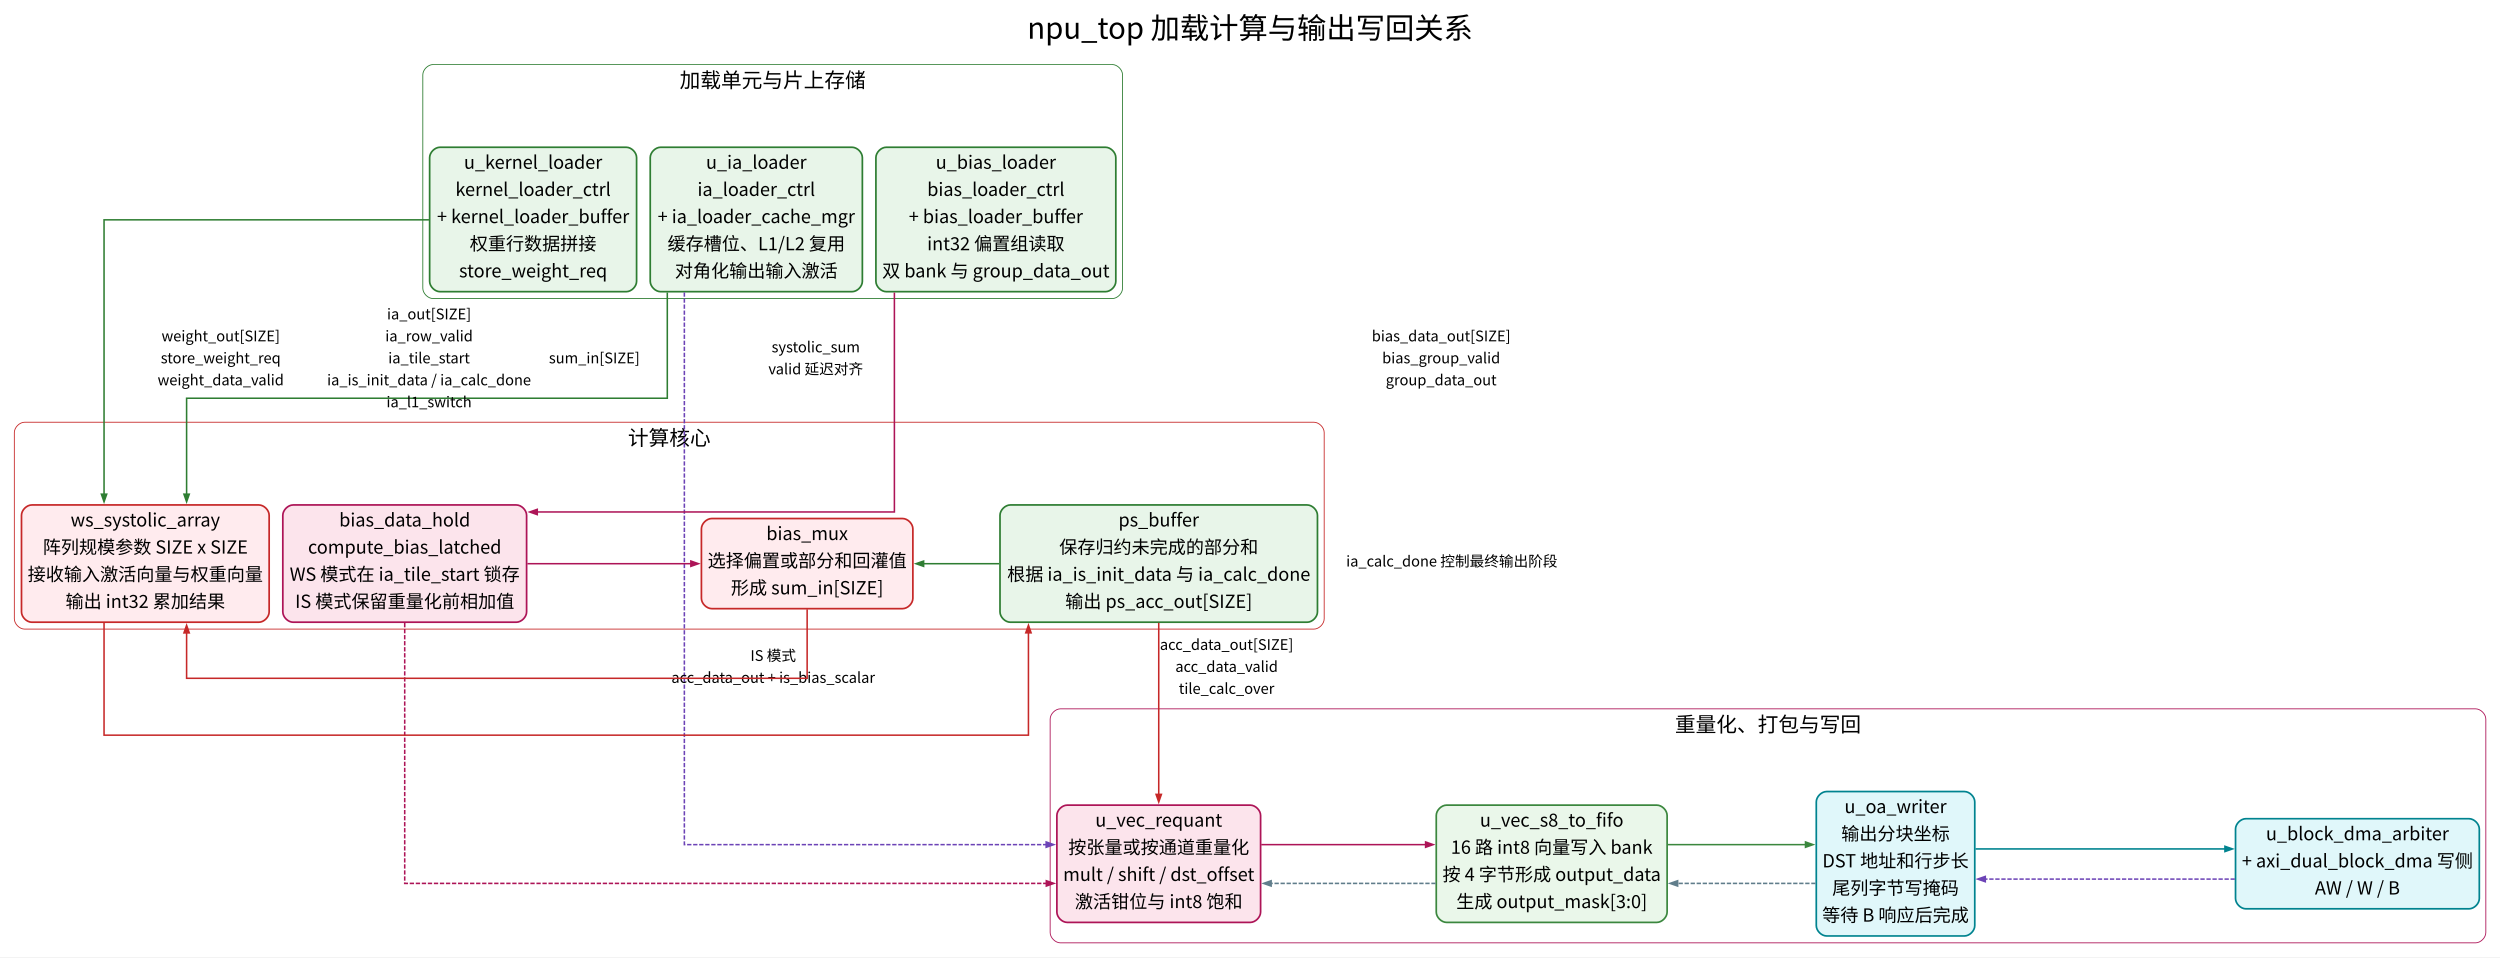
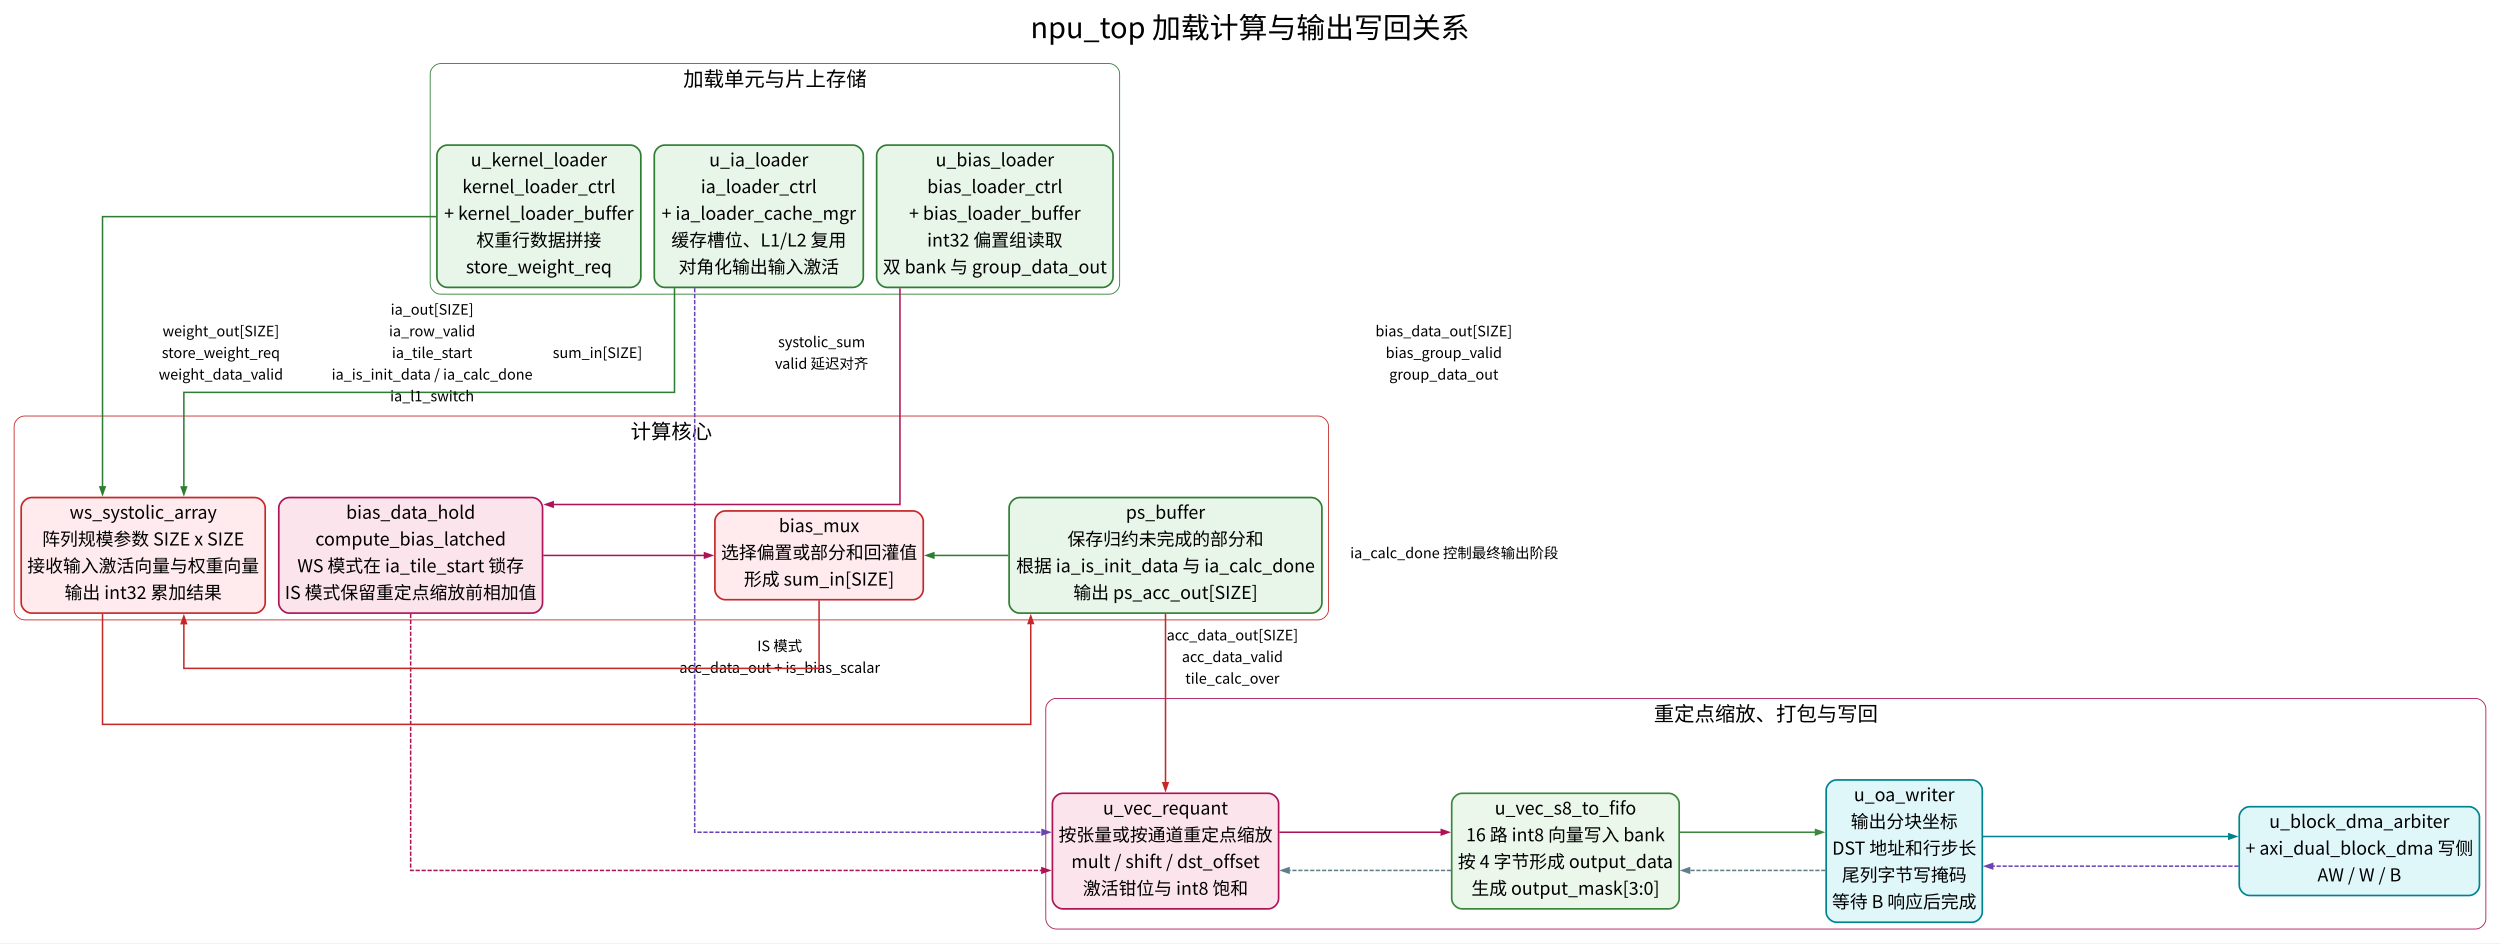
- <svg xmlns="http://www.w3.org/2000/svg" width="5641pt" height="2160pt" viewBox="0.00 0.00 5641.00 2160.00">
+ <svg xmlns="http://www.w3.org/2000/svg" width="5725pt" height="2160pt" viewBox="0.00 0.00 5725.00 2160.00">
  <g id="graph0" class="graph" transform="scale(1.94444 1.94444) rotate(0) translate(8.64 1102.13)">
-     <polygon fill="white" stroke="none" points="-8.64,8.64 -8.64,-1102.13 2892.64,-1102.13 2892.64,8.64 -8.64,8.64" />
-     <text xml:space="preserve" text-anchor="middle" x="1442" y="-1057.19" font-family="Noto Sans CJK SC" font-size="34.00">npu_top 加载计算与输出写回关系</text>
+     <polygon fill="white" stroke="none" points="-8.64,8.64 -8.64,-1102.13 2935.64,-1102.13 2935.64,8.64 -8.64,8.64" />
+     <text xml:space="preserve" text-anchor="middle" x="1463.5" y="-1057.19" font-family="Noto Sans CJK SC" font-size="34.00">npu_top 加载计算与输出写回关系</text>
    <g id="clust1" class="cluster">
-       <path fill="white" stroke="#2e7d32" d="M494,-755.66C494,-755.66 1282,-755.66 1282,-755.66 1288,-755.66 1294,-761.66 1294,-767.66 1294,-767.66 1294,-1015.24 1294,-1015.24 1294,-1021.24 1288,-1027.24 1282,-1027.24 1282,-1027.24 494,-1027.24 494,-1027.24 488,-1027.24 482,-1021.24 482,-1015.24 482,-1015.24 482,-767.66 482,-767.66 482,-761.66 488,-755.66 494,-755.66" />
-       <text xml:space="preserve" text-anchor="middle" x="888" y="-1000.44" font-family="Noto Sans CJK SC" font-size="24.00">加载单元与片上存储</text>
+       <path fill="white" stroke="#2e7d32" d="M510,-755.66C510,-755.66 1298,-755.66 1298,-755.66 1304,-755.66 1310,-761.66 1310,-767.66 1310,-767.66 1310,-1015.24 1310,-1015.24 1310,-1021.24 1304,-1027.24 1298,-1027.24 1298,-1027.24 510,-1027.24 510,-1027.24 504,-1027.24 498,-1021.24 498,-1015.24 498,-1015.24 498,-767.66 498,-767.66 498,-761.66 504,-755.66 510,-755.66" />
+       <text xml:space="preserve" text-anchor="middle" x="904" y="-1000.44" font-family="Noto Sans CJK SC" font-size="24.00">加载单元与片上存储</text>
    </g>
    <g id="clust2" class="cluster">
-       <path fill="white" stroke="#c62828" d="M20,-372.08C20,-372.08 1516,-372.08 1516,-372.08 1522,-372.08 1528,-378.08 1528,-384.08 1528,-384.08 1528,-600.16 1528,-600.16 1528,-606.16 1522,-612.16 1516,-612.16 1516,-612.16 20,-612.16 20,-612.16 14,-612.16 8,-606.16 8,-600.16 8,-600.16 8,-384.08 8,-384.08 8,-378.08 14,-372.08 20,-372.08" />
-       <text xml:space="preserve" text-anchor="middle" x="768" y="-585.36" font-family="Noto Sans CJK SC" font-size="24.00">计算核心</text>
+       <path fill="white" stroke="#c62828" d="M20,-372.08C20,-372.08 1544,-372.08 1544,-372.08 1550,-372.08 1556,-378.08 1556,-384.08 1556,-384.08 1556,-600.16 1556,-600.16 1556,-606.16 1550,-612.16 1544,-612.16 1544,-612.16 20,-612.16 20,-612.16 14,-612.16 8,-606.16 8,-600.16 8,-600.16 8,-384.08 8,-384.08 8,-378.08 14,-372.08 20,-372.08" />
+       <text xml:space="preserve" text-anchor="middle" x="782" y="-585.36" font-family="Noto Sans CJK SC" font-size="24.00">计算核心</text>
    </g>
    <g id="clust3" class="cluster">
-       <path fill="white" stroke="#ad1457" d="M1222,-8C1222,-8 2864,-8 2864,-8 2870,-8 2876,-14 2876,-20 2876,-20 2876,-267.58 2876,-267.58 2876,-273.58 2870,-279.58 2864,-279.58 2864,-279.58 1222,-279.58 1222,-279.58 1216,-279.58 1210,-273.58 1210,-267.58 1210,-267.58 1210,-20 1210,-20 1210,-14 1216,-8 1222,-8" />
-       <text xml:space="preserve" text-anchor="middle" x="2043" y="-252.78" font-family="Noto Sans CJK SC" font-size="24.00">重量化、打包与写回</text>
+       <path fill="white" stroke="#ad1457" d="M1235,-8C1235,-8 2907,-8 2907,-8 2913,-8 2919,-14 2919,-20 2919,-20 2919,-267.58 2919,-267.58 2919,-273.58 2913,-279.58 2907,-279.58 2907,-279.58 1235,-279.58 1235,-279.58 1229,-279.58 1223,-273.58 1223,-267.58 1223,-267.58 1223,-20 1223,-20 1223,-14 1229,-8 1235,-8" />
+       <text xml:space="preserve" text-anchor="middle" x="2071" y="-252.78" font-family="Noto Sans CJK SC" font-size="24.00">重定点缩放、打包与写回</text>
    </g>
    <g id="node1" class="node">
-       <path fill="#e8f5e9" stroke="#2e7d32" stroke-width="2" d="M980.08,-931.24C980.08,-931.24 757.92,-931.24 757.92,-931.24 751.92,-931.24 745.92,-925.24 745.92,-919.24 745.92,-919.24 745.92,-775.66 745.92,-775.66 745.92,-769.66 751.92,-763.66 757.92,-763.66 757.92,-763.66 980.08,-763.66 980.08,-763.66 986.08,-763.66 992.08,-769.66 992.08,-775.66 992.08,-775.66 992.08,-919.24 992.08,-919.24 992.08,-925.24 986.08,-931.24 980.08,-931.24" />
-       <text xml:space="preserve" text-anchor="middle" x="869" y="-906.25" font-family="Noto Sans CJK SC" font-size="21.00">u_ia_loader</text>
-       <text xml:space="preserve" text-anchor="middle" x="869" y="-874.75" font-family="Noto Sans CJK SC" font-size="21.00">ia_loader_ctrl</text>
-       <text xml:space="preserve" text-anchor="middle" x="869" y="-843.25" font-family="Noto Sans CJK SC" font-size="21.00">+ ia_loader_cache_mgr</text>
-       <text xml:space="preserve" text-anchor="middle" x="869" y="-811.75" font-family="Noto Sans CJK SC" font-size="21.00">缓存槽位、L1/L2 复用</text>
-       <text xml:space="preserve" text-anchor="middle" x="869" y="-780.25" font-family="Noto Sans CJK SC" font-size="21.00">对角化输出输入激活</text>
+       <path fill="#e8f5e9" stroke="#2e7d32" stroke-width="2" d="M996.08,-931.24C996.08,-931.24 773.92,-931.24 773.92,-931.24 767.92,-931.24 761.92,-925.24 761.92,-919.24 761.92,-919.24 761.92,-775.66 761.92,-775.66 761.92,-769.66 767.92,-763.66 773.92,-763.66 773.92,-763.66 996.08,-763.66 996.08,-763.66 1002.08,-763.66 1008.08,-769.66 1008.08,-775.66 1008.08,-775.66 1008.08,-919.24 1008.08,-919.24 1008.08,-925.24 1002.08,-931.24 996.08,-931.24" />
+       <text xml:space="preserve" text-anchor="middle" x="885" y="-906.25" font-family="Noto Sans CJK SC" font-size="21.00">u_ia_loader</text>
+       <text xml:space="preserve" text-anchor="middle" x="885" y="-874.75" font-family="Noto Sans CJK SC" font-size="21.00">ia_loader_ctrl</text>
+       <text xml:space="preserve" text-anchor="middle" x="885" y="-843.25" font-family="Noto Sans CJK SC" font-size="21.00">+ ia_loader_cache_mgr</text>
+       <text xml:space="preserve" text-anchor="middle" x="885" y="-811.75" font-family="Noto Sans CJK SC" font-size="21.00">缓存槽位、L1/L2 复用</text>
+       <text xml:space="preserve" text-anchor="middle" x="885" y="-780.25" font-family="Noto Sans CJK SC" font-size="21.00">对角化输出输入激活</text>
    </g>
    <g id="node6" class="node">
      <path fill="#ffebee" stroke="#c62828" stroke-width="2" d="M291.7,-516.16C291.7,-516.16 28.3,-516.16 28.3,-516.16 22.3,-516.16 16.3,-510.16 16.3,-504.16 16.3,-504.16 16.3,-392.08 16.3,-392.08 16.3,-386.08 22.3,-380.08 28.3,-380.08 28.3,-380.08 291.7,-380.08 291.7,-380.08 297.7,-380.08 303.7,-386.08 303.7,-392.08 303.7,-392.08 303.7,-504.16 303.7,-504.16 303.7,-510.16 297.7,-516.16 291.7,-516.16" />
      <text xml:space="preserve" text-anchor="middle" x="160" y="-491.17" font-family="Noto Sans CJK SC" font-size="21.00">ws_systolic_array</text>
      <text xml:space="preserve" text-anchor="middle" x="160" y="-459.67" font-family="Noto Sans CJK SC" font-size="21.00">阵列规模参数 SIZE x SIZE</text>
      <text xml:space="preserve" text-anchor="middle" x="160" y="-428.17" font-family="Noto Sans CJK SC" font-size="21.00">接收输入激活向量与权重向量</text>
      <text xml:space="preserve" text-anchor="middle" x="160" y="-396.67" font-family="Noto Sans CJK SC" font-size="21.00">输出 int32 累加结果</text>
    </g>
    <g id="edge1" class="edge">
-       <path fill="none" stroke="#2e7d32" stroke-width="1.8" d="M765.72,-762.77C765.72,-705.41 765.72,-640 765.72,-640 765.72,-640 207.9,-640 207.9,-640 207.9,-640 207.9,-528.65 207.9,-528.65" />
+       <path fill="none" stroke="#2e7d32" stroke-width="1.8" d="M785.72,-762.77C785.72,-705.41 785.72,-640 785.72,-640 785.72,-640 207.9,-640 207.9,-640 207.9,-640 207.9,-528.65 207.9,-528.65" />
      <polygon fill="#2e7d32" stroke="#2e7d32" stroke-width="1.8" points="210.98,-528.65 207.9,-519.85 204.82,-528.65 210.98,-528.65" />
-       <text xml:space="preserve" text-anchor="middle" x="489.25" y="-731.51" font-family="Noto Sans CJK SC" font-size="17.00">ia_out[SIZE]</text>
-       <text xml:space="preserve" text-anchor="middle" x="489.25" y="-706.01" font-family="Noto Sans CJK SC" font-size="17.00">ia_row_valid</text>
-       <text xml:space="preserve" text-anchor="middle" x="489.25" y="-680.51" font-family="Noto Sans CJK SC" font-size="17.00">ia_tile_start</text>
-       <text xml:space="preserve" text-anchor="middle" x="489.25" y="-655.01" font-family="Noto Sans CJK SC" font-size="17.00">ia_is_init_data / ia_calc_done</text>
-       <text xml:space="preserve" text-anchor="middle" x="489.25" y="-629.51" font-family="Noto Sans CJK SC" font-size="17.00">ia_l1_switch</text>
+       <text xml:space="preserve" text-anchor="middle" x="500.25" y="-731.51" font-family="Noto Sans CJK SC" font-size="17.00">ia_out[SIZE]</text>
+       <text xml:space="preserve" text-anchor="middle" x="500.25" y="-706.01" font-family="Noto Sans CJK SC" font-size="17.00">ia_row_valid</text>
+       <text xml:space="preserve" text-anchor="middle" x="500.25" y="-680.51" font-family="Noto Sans CJK SC" font-size="17.00">ia_tile_start</text>
+       <text xml:space="preserve" text-anchor="middle" x="500.25" y="-655.01" font-family="Noto Sans CJK SC" font-size="17.00">ia_is_init_data / ia_calc_done</text>
+       <text xml:space="preserve" text-anchor="middle" x="500.25" y="-629.51" font-family="Noto Sans CJK SC" font-size="17.00">ia_l1_switch</text>
    </g>
    <g id="node8" class="node">
-       <path fill="#fce4ec" stroke="#ad1457" stroke-width="2" d="M1442.2,-167.83C1442.2,-167.83 1229.8,-167.83 1229.8,-167.83 1223.8,-167.83 1217.8,-161.83 1217.8,-155.83 1217.8,-155.83 1217.8,-43.75 1217.8,-43.75 1217.8,-37.75 1223.8,-31.75 1229.8,-31.75 1229.8,-31.75 1442.2,-31.75 1442.2,-31.75 1448.2,-31.75 1454.2,-37.75 1454.2,-43.75 1454.2,-43.75 1454.2,-155.83 1454.2,-155.83 1454.2,-161.83 1448.2,-167.83 1442.2,-167.83" />
-       <text xml:space="preserve" text-anchor="middle" x="1336" y="-142.84" font-family="Noto Sans CJK SC" font-size="21.00">u_vec_requant</text>
-       <text xml:space="preserve" text-anchor="middle" x="1336" y="-111.34" font-family="Noto Sans CJK SC" font-size="21.00">按张量或按通道重量化</text>
-       <text xml:space="preserve" text-anchor="middle" x="1336" y="-79.84" font-family="Noto Sans CJK SC" font-size="21.00">mult / shift / dst_offset</text>
-       <text xml:space="preserve" text-anchor="middle" x="1336" y="-48.34" font-family="Noto Sans CJK SC" font-size="21.00">激活钳位与 int8 饱和</text>
+       <path fill="#fce4ec" stroke="#ad1457" stroke-width="2" d="M1485.2,-167.83C1485.2,-167.83 1242.8,-167.83 1242.8,-167.83 1236.8,-167.83 1230.8,-161.83 1230.8,-155.83 1230.8,-155.83 1230.8,-43.75 1230.8,-43.75 1230.8,-37.75 1236.8,-31.75 1242.8,-31.75 1242.8,-31.75 1485.2,-31.75 1485.2,-31.75 1491.2,-31.75 1497.2,-37.75 1497.2,-43.75 1497.2,-43.75 1497.2,-155.83 1497.2,-155.83 1497.2,-161.83 1491.2,-167.83 1485.2,-167.83" />
+       <text xml:space="preserve" text-anchor="middle" x="1364" y="-142.84" font-family="Noto Sans CJK SC" font-size="21.00">u_vec_requant</text>
+       <text xml:space="preserve" text-anchor="middle" x="1364" y="-111.34" font-family="Noto Sans CJK SC" font-size="21.00">按张量或按通道重定点缩放</text>
+       <text xml:space="preserve" text-anchor="middle" x="1364" y="-79.84" font-family="Noto Sans CJK SC" font-size="21.00">mult / shift / dst_offset</text>
+       <text xml:space="preserve" text-anchor="middle" x="1364" y="-48.34" font-family="Noto Sans CJK SC" font-size="21.00">激活钳位与 int8 饱和</text>
    </g>
    <g id="edge15" class="edge">
-       <path fill="none" stroke="#6c43b6" stroke-width="1.8" stroke-dasharray="5,2" d="M785.51,-762.81C785.51,-571.45 785.51,-122 785.51,-122 785.51,-122 1205.37,-122 1205.37,-122" />
-       <polygon fill="#6c43b6" stroke="#6c43b6" stroke-width="1.8" points="1205.37,-125.08 1214.17,-122 1205.37,-118.92 1205.37,-125.08" />
-       <text xml:space="preserve" text-anchor="middle" x="1676.12" y="-444.72" font-family="Noto Sans CJK SC" font-size="17.00">ia_calc_done 控制最终输出阶段</text>
+       <path fill="none" stroke="#6c43b6" stroke-width="1.8" stroke-dasharray="5,2" d="M809.51,-762.81C809.51,-571.45 809.51,-122 809.51,-122 809.51,-122 1218.6,-122 1218.6,-122" />
+       <polygon fill="#6c43b6" stroke="#6c43b6" stroke-width="1.8" points="1218.6,-125.08 1227.4,-122 1218.6,-118.92 1218.6,-125.08" />
+       <text xml:space="preserve" text-anchor="middle" x="1704.12" y="-444.72" font-family="Noto Sans CJK SC" font-size="17.00">ia_calc_done 控制最终输出阶段</text>
    </g>
    <g id="node2" class="node">
-       <path fill="#e8f5e9" stroke="#2e7d32" stroke-width="2" d="M718.08,-931.24C718.08,-931.24 501.93,-931.24 501.93,-931.24 495.93,-931.24 489.93,-925.24 489.93,-919.24 489.93,-919.24 489.93,-775.66 489.93,-775.66 489.93,-769.66 495.93,-763.66 501.93,-763.66 501.93,-763.66 718.08,-763.66 718.08,-763.66 724.08,-763.66 730.08,-769.66 730.08,-775.66 730.08,-775.66 730.08,-919.24 730.08,-919.24 730.08,-925.24 724.08,-931.24 718.08,-931.24" />
-       <text xml:space="preserve" text-anchor="middle" x="610" y="-906.25" font-family="Noto Sans CJK SC" font-size="21.00">u_kernel_loader</text>
-       <text xml:space="preserve" text-anchor="middle" x="610" y="-874.75" font-family="Noto Sans CJK SC" font-size="21.00">kernel_loader_ctrl</text>
-       <text xml:space="preserve" text-anchor="middle" x="610" y="-843.25" font-family="Noto Sans CJK SC" font-size="21.00">+ kernel_loader_buffer</text>
-       <text xml:space="preserve" text-anchor="middle" x="610" y="-811.75" font-family="Noto Sans CJK SC" font-size="21.00">权重行数据拼接</text>
-       <text xml:space="preserve" text-anchor="middle" x="610" y="-780.25" font-family="Noto Sans CJK SC" font-size="21.00">store_weight_req</text>
+       <path fill="#e8f5e9" stroke="#2e7d32" stroke-width="2" d="M734.08,-931.24C734.08,-931.24 517.92,-931.24 517.92,-931.24 511.93,-931.24 505.93,-925.24 505.93,-919.24 505.93,-919.24 505.93,-775.66 505.93,-775.66 505.93,-769.66 511.93,-763.66 517.92,-763.66 517.92,-763.66 734.08,-763.66 734.08,-763.66 740.08,-763.66 746.08,-769.66 746.08,-775.66 746.08,-775.66 746.08,-919.24 746.08,-919.24 746.08,-925.24 740.08,-931.24 734.08,-931.24" />
+       <text xml:space="preserve" text-anchor="middle" x="626" y="-906.25" font-family="Noto Sans CJK SC" font-size="21.00">u_kernel_loader</text>
+       <text xml:space="preserve" text-anchor="middle" x="626" y="-874.75" font-family="Noto Sans CJK SC" font-size="21.00">kernel_loader_ctrl</text>
+       <text xml:space="preserve" text-anchor="middle" x="626" y="-843.25" font-family="Noto Sans CJK SC" font-size="21.00">+ kernel_loader_buffer</text>
+       <text xml:space="preserve" text-anchor="middle" x="626" y="-811.75" font-family="Noto Sans CJK SC" font-size="21.00">权重行数据拼接</text>
+       <text xml:space="preserve" text-anchor="middle" x="626" y="-780.25" font-family="Noto Sans CJK SC" font-size="21.00">store_weight_req</text>
    </g>
    <g id="edge2" class="edge">
-       <path fill="none" stroke="#2e7d32" stroke-width="1.8" d="M489.15,-847C341.79,-847 112.1,-847 112.1,-847 112.1,-847 112.1,-528.67 112.1,-528.67" />
+       <path fill="none" stroke="#2e7d32" stroke-width="1.8" d="M505.19,-847C353.28,-847 112.1,-847 112.1,-847 112.1,-847 112.1,-528.67 112.1,-528.67" />
      <polygon fill="#2e7d32" stroke="#2e7d32" stroke-width="1.8" points="115.18,-528.67 112.1,-519.87 109.02,-528.67 115.18,-528.67" />
-       <text xml:space="preserve" text-anchor="middle" x="247.5" y="-706.01" font-family="Noto Sans CJK SC" font-size="17.00">weight_out[SIZE]</text>
-       <text xml:space="preserve" text-anchor="middle" x="247.5" y="-680.51" font-family="Noto Sans CJK SC" font-size="17.00">store_weight_req</text>
-       <text xml:space="preserve" text-anchor="middle" x="247.5" y="-655.01" font-family="Noto Sans CJK SC" font-size="17.00">weight_data_valid</text>
+       <text xml:space="preserve" text-anchor="middle" x="251.5" y="-706.01" font-family="Noto Sans CJK SC" font-size="17.00">weight_out[SIZE]</text>
+       <text xml:space="preserve" text-anchor="middle" x="251.5" y="-680.51" font-family="Noto Sans CJK SC" font-size="17.00">store_weight_req</text>
+       <text xml:space="preserve" text-anchor="middle" x="251.5" y="-655.01" font-family="Noto Sans CJK SC" font-size="17.00">weight_data_valid</text>
    </g>
    <g id="node3" class="node">
-       <path fill="#e8f5e9" stroke="#2e7d32" stroke-width="2" d="M1274.2,-931.24C1274.2,-931.24 1019.8,-931.24 1019.8,-931.24 1013.8,-931.24 1007.8,-925.24 1007.8,-919.24 1007.8,-919.24 1007.8,-775.66 1007.8,-775.66 1007.8,-769.66 1013.8,-763.66 1019.8,-763.66 1019.8,-763.66 1274.2,-763.66 1274.2,-763.66 1280.2,-763.66 1286.2,-769.66 1286.2,-775.66 1286.2,-775.66 1286.2,-919.24 1286.2,-919.24 1286.2,-925.24 1280.2,-931.24 1274.2,-931.24" />
-       <text xml:space="preserve" text-anchor="middle" x="1147" y="-906.25" font-family="Noto Sans CJK SC" font-size="21.00">u_bias_loader</text>
-       <text xml:space="preserve" text-anchor="middle" x="1147" y="-874.75" font-family="Noto Sans CJK SC" font-size="21.00">bias_loader_ctrl</text>
-       <text xml:space="preserve" text-anchor="middle" x="1147" y="-843.25" font-family="Noto Sans CJK SC" font-size="21.00">+ bias_loader_buffer</text>
-       <text xml:space="preserve" text-anchor="middle" x="1147" y="-811.75" font-family="Noto Sans CJK SC" font-size="21.00">int32 偏置组读取</text>
-       <text xml:space="preserve" text-anchor="middle" x="1147" y="-780.25" font-family="Noto Sans CJK SC" font-size="21.00">双 bank 与 group_data_out</text>
+       <path fill="#e8f5e9" stroke="#2e7d32" stroke-width="2" d="M1290.2,-931.24C1290.2,-931.24 1035.8,-931.24 1035.8,-931.24 1029.8,-931.24 1023.8,-925.24 1023.8,-919.24 1023.8,-919.24 1023.8,-775.66 1023.8,-775.66 1023.8,-769.66 1029.8,-763.66 1035.8,-763.66 1035.8,-763.66 1290.2,-763.66 1290.2,-763.66 1296.2,-763.66 1302.2,-769.66 1302.2,-775.66 1302.2,-775.66 1302.2,-919.24 1302.2,-919.24 1302.2,-925.24 1296.2,-931.24 1290.2,-931.24" />
+       <text xml:space="preserve" text-anchor="middle" x="1163" y="-906.25" font-family="Noto Sans CJK SC" font-size="21.00">u_bias_loader</text>
+       <text xml:space="preserve" text-anchor="middle" x="1163" y="-874.75" font-family="Noto Sans CJK SC" font-size="21.00">bias_loader_ctrl</text>
+       <text xml:space="preserve" text-anchor="middle" x="1163" y="-843.25" font-family="Noto Sans CJK SC" font-size="21.00">+ bias_loader_buffer</text>
+       <text xml:space="preserve" text-anchor="middle" x="1163" y="-811.75" font-family="Noto Sans CJK SC" font-size="21.00">int32 偏置组读取</text>
+       <text xml:space="preserve" text-anchor="middle" x="1163" y="-780.25" font-family="Noto Sans CJK SC" font-size="21.00">双 bank 与 group_data_out</text>
    </g>
    <g id="node4" class="node">
-       <path fill="#fce4ec" stroke="#ad1457" stroke-width="2" d="M590.45,-516.16C590.45,-516.16 331.55,-516.16 331.55,-516.16 325.55,-516.16 319.55,-510.16 319.55,-504.16 319.55,-504.16 319.55,-392.08 319.55,-392.08 319.55,-386.08 325.55,-380.08 331.55,-380.08 331.55,-380.08 590.45,-380.08 590.45,-380.08 596.45,-380.08 602.45,-386.08 602.45,-392.08 602.45,-392.08 602.45,-504.16 602.45,-504.16 602.45,-510.16 596.45,-516.16 590.45,-516.16" />
-       <text xml:space="preserve" text-anchor="middle" x="461" y="-491.17" font-family="Noto Sans CJK SC" font-size="21.00">bias_data_hold</text>
-       <text xml:space="preserve" text-anchor="middle" x="461" y="-459.67" font-family="Noto Sans CJK SC" font-size="21.00">compute_bias_latched</text>
-       <text xml:space="preserve" text-anchor="middle" x="461" y="-428.17" font-family="Noto Sans CJK SC" font-size="21.00">WS 模式在 ia_tile_start 锁存</text>
-       <text xml:space="preserve" text-anchor="middle" x="461" y="-396.67" font-family="Noto Sans CJK SC" font-size="21.00">IS 模式保留重量化前相加值</text>
+       <path fill="#fce4ec" stroke="#ad1457" stroke-width="2" d="M618.33,-516.16C618.33,-516.16 331.68,-516.16 331.68,-516.16 325.68,-516.16 319.68,-510.16 319.68,-504.16 319.68,-504.16 319.68,-392.08 319.68,-392.08 319.68,-386.08 325.68,-380.08 331.68,-380.08 331.68,-380.08 618.33,-380.08 618.33,-380.08 624.33,-380.08 630.33,-386.08 630.33,-392.08 630.33,-392.08 630.33,-504.16 630.33,-504.16 630.33,-510.16 624.33,-516.16 618.33,-516.16" />
+       <text xml:space="preserve" text-anchor="middle" x="475" y="-491.17" font-family="Noto Sans CJK SC" font-size="21.00">bias_data_hold</text>
+       <text xml:space="preserve" text-anchor="middle" x="475" y="-459.67" font-family="Noto Sans CJK SC" font-size="21.00">compute_bias_latched</text>
+       <text xml:space="preserve" text-anchor="middle" x="475" y="-428.17" font-family="Noto Sans CJK SC" font-size="21.00">WS 模式在 ia_tile_start 锁存</text>
+       <text xml:space="preserve" text-anchor="middle" x="475" y="-396.67" font-family="Noto Sans CJK SC" font-size="21.00">IS 模式保留重定点缩放前相加值</text>
    </g>
    <g id="edge3" class="edge">
-       <path fill="none" stroke="#ad1457" stroke-width="1.8" d="M1029.25,-762.67C1029.25,-662.13 1029.25,-508 1029.25,-508 1029.25,-508 614.82,-508 614.82,-508" />
-       <polygon fill="#ad1457" stroke="#ad1457" stroke-width="1.8" points="614.82,-504.92 606.02,-508 614.82,-511.08 614.82,-504.92" />
-       <text xml:space="preserve" text-anchor="middle" x="1663.75" y="-706.01" font-family="Noto Sans CJK SC" font-size="17.00">bias_data_out[SIZE]</text>
-       <text xml:space="preserve" text-anchor="middle" x="1663.75" y="-680.51" font-family="Noto Sans CJK SC" font-size="17.00">bias_group_valid</text>
-       <text xml:space="preserve" text-anchor="middle" x="1663.75" y="-655.01" font-family="Noto Sans CJK SC" font-size="17.00">group_data_out</text>
+       <path fill="none" stroke="#ad1457" stroke-width="1.8" d="M1051.25,-762.67C1051.25,-662.13 1051.25,-508 1051.25,-508 1051.25,-508 642.85,-508 642.85,-508" />
+       <polygon fill="#ad1457" stroke="#ad1457" stroke-width="1.8" points="642.85,-504.92 634.05,-508 642.85,-511.08 642.85,-504.92" />
+       <text xml:space="preserve" text-anchor="middle" x="1691.75" y="-706.01" font-family="Noto Sans CJK SC" font-size="17.00">bias_data_out[SIZE]</text>
+       <text xml:space="preserve" text-anchor="middle" x="1691.75" y="-680.51" font-family="Noto Sans CJK SC" font-size="17.00">bias_group_valid</text>
+       <text xml:space="preserve" text-anchor="middle" x="1691.75" y="-655.01" font-family="Noto Sans CJK SC" font-size="17.00">group_data_out</text>
    </g>
    <g id="node5" class="node">
-       <path fill="#ffebee" stroke="#c62828" stroke-width="2" d="M1038.7,-500.41C1038.7,-500.41 817.3,-500.41 817.3,-500.41 811.3,-500.41 805.3,-494.41 805.3,-488.41 805.3,-488.41 805.3,-407.83 805.3,-407.83 805.3,-401.83 811.3,-395.83 817.3,-395.83 817.3,-395.83 1038.7,-395.83 1038.7,-395.83 1044.7,-395.83 1050.7,-401.83 1050.7,-407.83 1050.7,-407.83 1050.7,-488.41 1050.7,-488.41 1050.7,-494.41 1044.7,-500.41 1038.7,-500.41" />
-       <text xml:space="preserve" text-anchor="middle" x="928" y="-475.42" font-family="Noto Sans CJK SC" font-size="21.00">bias_mux</text>
-       <text xml:space="preserve" text-anchor="middle" x="928" y="-443.92" font-family="Noto Sans CJK SC" font-size="21.00">选择偏置或部分和回灌值</text>
-       <text xml:space="preserve" text-anchor="middle" x="928" y="-412.42" font-family="Noto Sans CJK SC" font-size="21.00">形成 sum_in[SIZE]</text>
+       <path fill="#ffebee" stroke="#c62828" stroke-width="2" d="M1066.7,-500.41C1066.7,-500.41 845.3,-500.41 845.3,-500.41 839.3,-500.41 833.3,-494.41 833.3,-488.41 833.3,-488.41 833.3,-407.83 833.3,-407.83 833.3,-401.83 839.3,-395.83 845.3,-395.83 845.3,-395.83 1066.7,-395.83 1066.7,-395.83 1072.7,-395.83 1078.7,-401.83 1078.7,-407.83 1078.7,-407.83 1078.7,-488.41 1078.7,-488.41 1078.7,-494.41 1072.7,-500.41 1066.7,-500.41" />
+       <text xml:space="preserve" text-anchor="middle" x="956" y="-475.42" font-family="Noto Sans CJK SC" font-size="21.00">bias_mux</text>
+       <text xml:space="preserve" text-anchor="middle" x="956" y="-443.92" font-family="Noto Sans CJK SC" font-size="21.00">选择偏置或部分和回灌值</text>
+       <text xml:space="preserve" text-anchor="middle" x="956" y="-412.42" font-family="Noto Sans CJK SC" font-size="21.00">形成 sum_in[SIZE]</text>
    </g>
    <g id="edge4" class="edge">
-       <path fill="none" stroke="#ad1457" stroke-width="1.8" d="M603.34,-448C603.34,-448 793.07,-448 793.07,-448" />
-       <polygon fill="#ad1457" stroke="#ad1457" stroke-width="1.8" points="793.07,-451.08 801.87,-448 793.07,-444.92 793.07,-451.08" />
+       <path fill="none" stroke="#ad1457" stroke-width="1.8" d="M631.17,-448C631.17,-448 821.05,-448 821.05,-448" />
+       <polygon fill="#ad1457" stroke="#ad1457" stroke-width="1.8" points="821.05,-451.08 829.85,-448 821.05,-444.92 821.05,-451.08" />
    </g>
    <g id="edge9" class="edge">
-       <path fill="none" stroke="#ad1457" stroke-width="1.8" stroke-dasharray="5,2" d="M461,-379.18C461,-271.86 461,-77 461,-77 461,-77 1205.56,-77 1205.56,-77" />
-       <polygon fill="#ad1457" stroke="#ad1457" stroke-width="1.8" points="1205.56,-80.08 1214.36,-77 1205.56,-73.92 1205.56,-80.08" />
-       <text xml:space="preserve" text-anchor="middle" x="888.62" y="-335.18" font-family="Noto Sans CJK SC" font-size="17.00">IS 模式</text>
-       <text xml:space="preserve" text-anchor="middle" x="888.62" y="-309.68" font-family="Noto Sans CJK SC" font-size="17.00">acc_data_out + is_bias_scalar</text>
+       <path fill="none" stroke="#ad1457" stroke-width="1.8" stroke-dasharray="5,2" d="M475,-379.18C475,-271.86 475,-77 475,-77 475,-77 1218.42,-77 1218.42,-77" />
+       <polygon fill="#ad1457" stroke="#ad1457" stroke-width="1.8" points="1218.42,-80.08 1227.22,-77 1218.42,-73.92 1218.42,-80.08" />
+       <text xml:space="preserve" text-anchor="middle" x="909.62" y="-335.18" font-family="Noto Sans CJK SC" font-size="17.00">IS 模式</text>
+       <text xml:space="preserve" text-anchor="middle" x="909.62" y="-309.68" font-family="Noto Sans CJK SC" font-size="17.00">acc_data_out + is_bias_scalar</text>
    </g>
    <g id="edge6" class="edge">
-       <path fill="none" stroke="#c62828" stroke-width="1.8" d="M928,-395.12C928,-358 928,-315 928,-315 928,-315 207.9,-315 207.9,-315 207.9,-315 207.9,-367.7 207.9,-367.7" />
+       <path fill="none" stroke="#c62828" stroke-width="1.8" d="M956,-395.12C956,-358 956,-315 956,-315 956,-315 207.9,-315 207.9,-315 207.9,-315 207.9,-367.7 207.9,-367.7" />
      <polygon fill="#c62828" stroke="#c62828" stroke-width="1.8" points="204.82,-367.7 207.9,-376.5 210.98,-367.7 204.82,-367.7" />
-       <text xml:space="preserve" text-anchor="middle" x="681" y="-680.51" font-family="Noto Sans CJK SC" font-size="17.00">sum_in[SIZE]</text>
+       <text xml:space="preserve" text-anchor="middle" x="695" y="-680.51" font-family="Noto Sans CJK SC" font-size="17.00">sum_in[SIZE]</text>
    </g>
    <g id="node7" class="node">
-       <path fill="#e8f5e9" stroke="#2e7d32" stroke-width="2" d="M1508.2,-516.16C1508.2,-516.16 1163.8,-516.16 1163.8,-516.16 1157.8,-516.16 1151.8,-510.16 1151.8,-504.16 1151.8,-504.16 1151.8,-392.08 1151.8,-392.08 1151.8,-386.08 1157.8,-380.08 1163.8,-380.08 1163.8,-380.08 1508.2,-380.08 1508.2,-380.08 1514.2,-380.08 1520.2,-386.08 1520.2,-392.08 1520.2,-392.08 1520.2,-504.16 1520.2,-504.16 1520.2,-510.16 1514.2,-516.16 1508.2,-516.16" />
-       <text xml:space="preserve" text-anchor="middle" x="1336" y="-491.17" font-family="Noto Sans CJK SC" font-size="21.00">ps_buffer</text>
-       <text xml:space="preserve" text-anchor="middle" x="1336" y="-459.67" font-family="Noto Sans CJK SC" font-size="21.00">保存归约未完成的部分和</text>
-       <text xml:space="preserve" text-anchor="middle" x="1336" y="-428.17" font-family="Noto Sans CJK SC" font-size="21.00">根据 ia_is_init_data 与 ia_calc_done</text>
-       <text xml:space="preserve" text-anchor="middle" x="1336" y="-396.67" font-family="Noto Sans CJK SC" font-size="21.00">输出 ps_acc_out[SIZE]</text>
+       <path fill="#e8f5e9" stroke="#2e7d32" stroke-width="2" d="M1536.2,-516.16C1536.2,-516.16 1191.8,-516.16 1191.8,-516.16 1185.8,-516.16 1179.8,-510.16 1179.8,-504.16 1179.8,-504.16 1179.8,-392.08 1179.8,-392.08 1179.8,-386.08 1185.8,-380.08 1191.8,-380.08 1191.8,-380.08 1536.2,-380.08 1536.2,-380.08 1542.2,-380.08 1548.2,-386.08 1548.2,-392.08 1548.2,-392.08 1548.2,-504.16 1548.2,-504.16 1548.2,-510.16 1542.2,-516.16 1536.2,-516.16" />
+       <text xml:space="preserve" text-anchor="middle" x="1364" y="-491.17" font-family="Noto Sans CJK SC" font-size="21.00">ps_buffer</text>
+       <text xml:space="preserve" text-anchor="middle" x="1364" y="-459.67" font-family="Noto Sans CJK SC" font-size="21.00">保存归约未完成的部分和</text>
+       <text xml:space="preserve" text-anchor="middle" x="1364" y="-428.17" font-family="Noto Sans CJK SC" font-size="21.00">根据 ia_is_init_data 与 ia_calc_done</text>
+       <text xml:space="preserve" text-anchor="middle" x="1364" y="-396.67" font-family="Noto Sans CJK SC" font-size="21.00">输出 ps_acc_out[SIZE]</text>
    </g>
    <g id="edge7" class="edge">
-       <path fill="none" stroke="#c62828" stroke-width="1.8" d="M112.1,-379.32C112.1,-321.76 112.1,-249 112.1,-249 112.1,-249 1184.8,-249 1184.8,-249 1184.8,-249 1184.8,-367.79 1184.8,-367.79" />
-       <polygon fill="#c62828" stroke="#c62828" stroke-width="1.8" points="1181.72,-367.79 1184.8,-376.59 1187.88,-367.79 1181.72,-367.79" />
-       <text xml:space="preserve" text-anchor="middle" x="938" y="-693.26" font-family="Noto Sans CJK SC" font-size="17.00">systolic_sum</text>
-       <text xml:space="preserve" text-anchor="middle" x="938" y="-667.76" font-family="Noto Sans CJK SC" font-size="17.00">valid 延迟对齐</text>
+       <path fill="none" stroke="#c62828" stroke-width="1.8" d="M112.1,-379.32C112.1,-321.76 112.1,-249 112.1,-249 112.1,-249 1205.3,-249 1205.3,-249 1205.3,-249 1205.3,-367.79 1205.3,-367.79" />
+       <polygon fill="#c62828" stroke="#c62828" stroke-width="1.8" points="1202.22,-367.79 1205.3,-376.59 1208.38,-367.79 1202.22,-367.79" />
+       <text xml:space="preserve" text-anchor="middle" x="959" y="-693.26" font-family="Noto Sans CJK SC" font-size="17.00">systolic_sum</text>
+       <text xml:space="preserve" text-anchor="middle" x="959" y="-667.76" font-family="Noto Sans CJK SC" font-size="17.00">valid 延迟对齐</text>
    </g>
    <g id="edge5" class="edge">
-       <path fill="none" stroke="#2e7d32" stroke-width="1.8" d="M1150.8,-448C1150.8,-448 1063.15,-448 1063.15,-448" />
-       <polygon fill="#2e7d32" stroke="#2e7d32" stroke-width="1.8" points="1063.15,-444.92 1054.35,-448 1063.15,-451.08 1063.15,-444.92" />
+       <path fill="none" stroke="#2e7d32" stroke-width="1.8" d="M1178.8,-448C1178.8,-448 1091.15,-448 1091.15,-448" />
+       <polygon fill="#2e7d32" stroke="#2e7d32" stroke-width="1.8" points="1091.15,-444.92 1082.35,-448 1091.15,-451.08 1091.15,-444.92" />
    </g>
    <g id="edge8" class="edge">
-       <path fill="none" stroke="#c62828" stroke-width="1.8" d="M1336,-379.3C1336,-379.3 1336,-180.29 1336,-180.29" />
-       <polygon fill="#c62828" stroke="#c62828" stroke-width="1.8" points="1339.08,-180.29 1336,-171.49 1332.92,-180.29 1339.08,-180.29" />
-       <text xml:space="preserve" text-anchor="middle" x="1414.75" y="-347.93" font-family="Noto Sans CJK SC" font-size="17.00">acc_data_out[SIZE]</text>
-       <text xml:space="preserve" text-anchor="middle" x="1414.75" y="-322.43" font-family="Noto Sans CJK SC" font-size="17.00">acc_data_valid</text>
-       <text xml:space="preserve" text-anchor="middle" x="1414.75" y="-296.93" font-family="Noto Sans CJK SC" font-size="17.00">tile_calc_over</text>
+       <path fill="none" stroke="#c62828" stroke-width="1.8" d="M1364,-379.3C1364,-379.3 1364,-180.29 1364,-180.29" />
+       <polygon fill="#c62828" stroke="#c62828" stroke-width="1.8" points="1367.08,-180.29 1364,-171.49 1360.92,-180.29 1367.08,-180.29" />
+       <text xml:space="preserve" text-anchor="middle" x="1442.75" y="-347.93" font-family="Noto Sans CJK SC" font-size="17.00">acc_data_out[SIZE]</text>
+       <text xml:space="preserve" text-anchor="middle" x="1442.75" y="-322.43" font-family="Noto Sans CJK SC" font-size="17.00">acc_data_valid</text>
+       <text xml:space="preserve" text-anchor="middle" x="1442.75" y="-296.93" font-family="Noto Sans CJK SC" font-size="17.00">tile_calc_over</text>
    </g>
    <g id="node9" class="node">
-       <path fill="#eaf7ea" stroke="#3b873e" stroke-width="2" d="M1913.95,-167.83C1913.95,-167.83 1670.05,-167.83 1670.05,-167.83 1664.05,-167.83 1658.05,-161.83 1658.05,-155.83 1658.05,-155.83 1658.05,-43.75 1658.05,-43.75 1658.05,-37.75 1664.05,-31.75 1670.05,-31.75 1670.05,-31.75 1913.95,-31.75 1913.95,-31.75 1919.95,-31.75 1925.95,-37.75 1925.95,-43.75 1925.95,-43.75 1925.95,-155.83 1925.95,-155.83 1925.95,-161.83 1919.95,-167.83 1913.95,-167.83" />
-       <text xml:space="preserve" text-anchor="middle" x="1792" y="-142.84" font-family="Noto Sans CJK SC" font-size="21.00">u_vec_s8_to_fifo</text>
-       <text xml:space="preserve" text-anchor="middle" x="1792" y="-111.34" font-family="Noto Sans CJK SC" font-size="21.00">16 路 int8 向量写入 bank</text>
-       <text xml:space="preserve" text-anchor="middle" x="1792" y="-79.84" font-family="Noto Sans CJK SC" font-size="21.00">按 4 字节形成 output_data</text>
-       <text xml:space="preserve" text-anchor="middle" x="1792" y="-48.34" font-family="Noto Sans CJK SC" font-size="21.00">生成 output_mask[3:0]</text>
+       <path fill="#eaf7ea" stroke="#3b873e" stroke-width="2" d="M1956.95,-167.83C1956.95,-167.83 1713.05,-167.83 1713.05,-167.83 1707.05,-167.83 1701.05,-161.83 1701.05,-155.83 1701.05,-155.83 1701.05,-43.75 1701.05,-43.75 1701.05,-37.75 1707.05,-31.75 1713.05,-31.75 1713.05,-31.75 1956.95,-31.75 1956.95,-31.75 1962.95,-31.75 1968.95,-37.75 1968.95,-43.75 1968.95,-43.75 1968.95,-155.83 1968.95,-155.83 1968.95,-161.83 1962.95,-167.83 1956.95,-167.83" />
+       <text xml:space="preserve" text-anchor="middle" x="1835" y="-142.84" font-family="Noto Sans CJK SC" font-size="21.00">u_vec_s8_to_fifo</text>
+       <text xml:space="preserve" text-anchor="middle" x="1835" y="-111.34" font-family="Noto Sans CJK SC" font-size="21.00">16 路 int8 向量写入 bank</text>
+       <text xml:space="preserve" text-anchor="middle" x="1835" y="-79.84" font-family="Noto Sans CJK SC" font-size="21.00">按 4 字节形成 output_data</text>
+       <text xml:space="preserve" text-anchor="middle" x="1835" y="-48.34" font-family="Noto Sans CJK SC" font-size="21.00">生成 output_mask[3:0]</text>
    </g>
    <g id="edge10" class="edge">
-       <path fill="none" stroke="#ad1457" stroke-width="1.8" d="M1454.92,-122C1454.92,-122 1645.69,-122 1645.69,-122" />
-       <polygon fill="#ad1457" stroke="#ad1457" stroke-width="1.8" points="1645.69,-125.08 1654.49,-122 1645.69,-118.92 1645.69,-125.08" />
+       <path fill="none" stroke="#ad1457" stroke-width="1.8" d="M1498.02,-122C1498.02,-122 1688.79,-122 1688.79,-122" />
+       <polygon fill="#ad1457" stroke="#ad1457" stroke-width="1.8" points="1688.79,-125.08 1697.59,-122 1688.79,-118.92 1688.79,-125.08" />
    </g>
    <g id="edge16" class="edge">
-       <path fill="none" stroke="#607d8b" stroke-width="1.8" stroke-dasharray="5,2" d="M1657.34,-77C1657.34,-77 1466.42,-77 1466.42,-77" />
-       <polygon fill="#607d8b" stroke="#607d8b" stroke-width="1.8" points="1466.42,-73.92 1457.62,-77 1466.42,-80.08 1466.42,-73.92" />
+       <path fill="none" stroke="#607d8b" stroke-width="1.8" stroke-dasharray="5,2" d="M1700.35,-77C1700.35,-77 1509.46,-77 1509.46,-77" />
+       <polygon fill="#607d8b" stroke="#607d8b" stroke-width="1.8" points="1509.46,-73.92 1500.66,-77 1509.46,-80.08 1509.46,-73.92" />
    </g>
    <g id="node10" class="node">
-       <path fill="#e0f7fa" stroke="#00838f" stroke-width="2" d="M2270.95,-183.58C2270.95,-183.58 2111.05,-183.58 2111.05,-183.58 2105.05,-183.58 2099.05,-177.58 2099.05,-171.58 2099.05,-171.58 2099.05,-28 2099.05,-28 2099.05,-22 2105.05,-16 2111.05,-16 2111.05,-16 2270.95,-16 2270.95,-16 2276.95,-16 2282.95,-22 2282.95,-28 2282.95,-28 2282.95,-171.58 2282.95,-171.58 2282.95,-177.58 2276.95,-183.58 2270.95,-183.58" />
-       <text xml:space="preserve" text-anchor="middle" x="2191" y="-158.59" font-family="Noto Sans CJK SC" font-size="21.00">u_oa_writer</text>
-       <text xml:space="preserve" text-anchor="middle" x="2191" y="-127.09" font-family="Noto Sans CJK SC" font-size="21.00">输出分块坐标</text>
-       <text xml:space="preserve" text-anchor="middle" x="2191" y="-95.59" font-family="Noto Sans CJK SC" font-size="21.00">DST 地址和行步长</text>
-       <text xml:space="preserve" text-anchor="middle" x="2191" y="-64.09" font-family="Noto Sans CJK SC" font-size="21.00">尾列字节写掩码</text>
-       <text xml:space="preserve" text-anchor="middle" x="2191" y="-32.59" font-family="Noto Sans CJK SC" font-size="21.00">等待 B 响应后完成</text>
+       <path fill="#e0f7fa" stroke="#00838f" stroke-width="2" d="M2313.95,-183.58C2313.95,-183.58 2154.05,-183.58 2154.05,-183.58 2148.05,-183.58 2142.05,-177.58 2142.05,-171.58 2142.05,-171.58 2142.05,-28 2142.05,-28 2142.05,-22 2148.05,-16 2154.05,-16 2154.05,-16 2313.95,-16 2313.95,-16 2319.95,-16 2325.95,-22 2325.95,-28 2325.95,-28 2325.95,-171.58 2325.95,-171.58 2325.95,-177.58 2319.95,-183.58 2313.95,-183.58" />
+       <text xml:space="preserve" text-anchor="middle" x="2234" y="-158.59" font-family="Noto Sans CJK SC" font-size="21.00">u_oa_writer</text>
+       <text xml:space="preserve" text-anchor="middle" x="2234" y="-127.09" font-family="Noto Sans CJK SC" font-size="21.00">输出分块坐标</text>
+       <text xml:space="preserve" text-anchor="middle" x="2234" y="-95.59" font-family="Noto Sans CJK SC" font-size="21.00">DST 地址和行步长</text>
+       <text xml:space="preserve" text-anchor="middle" x="2234" y="-64.09" font-family="Noto Sans CJK SC" font-size="21.00">尾列字节写掩码</text>
+       <text xml:space="preserve" text-anchor="middle" x="2234" y="-32.59" font-family="Noto Sans CJK SC" font-size="21.00">等待 B 响应后完成</text>
    </g>
    <g id="edge11" class="edge">
-       <path fill="none" stroke="#3b873e" stroke-width="1.8" d="M1926.81,-122C1926.81,-122 2086.54,-122 2086.54,-122" />
-       <polygon fill="#3b873e" stroke="#3b873e" stroke-width="1.8" points="2086.54,-125.08 2095.34,-122 2086.54,-118.92 2086.54,-125.08" />
+       <path fill="none" stroke="#3b873e" stroke-width="1.8" d="M1969.81,-122C1969.81,-122 2129.54,-122 2129.54,-122" />
+       <polygon fill="#3b873e" stroke="#3b873e" stroke-width="1.8" points="2129.54,-125.08 2138.34,-122 2129.54,-118.92 2129.54,-125.08" />
    </g>
    <g id="edge12" class="edge">
-       <path fill="none" stroke="#607d8b" stroke-width="1.8" stroke-dasharray="5,2" d="M2098.21,-77C2098.21,-77 1938.14,-77 1938.14,-77" />
-       <polygon fill="#607d8b" stroke="#607d8b" stroke-width="1.8" points="1938.14,-73.92 1929.34,-77 1938.14,-80.08 1938.14,-73.92" />
+       <path fill="none" stroke="#607d8b" stroke-width="1.8" stroke-dasharray="5,2" d="M2141.21,-77C2141.21,-77 1981.14,-77 1981.14,-77" />
+       <polygon fill="#607d8b" stroke="#607d8b" stroke-width="1.8" points="1981.14,-73.92 1972.34,-77 1981.14,-80.08 1981.14,-73.92" />
    </g>
    <g id="node11" class="node">
-       <path fill="#e0f7fa" stroke="#00838f" stroke-width="2" d="M2856.45,-152.08C2856.45,-152.08 2597.55,-152.08 2597.55,-152.08 2591.55,-152.08 2585.55,-146.08 2585.55,-140.08 2585.55,-140.08 2585.55,-59.5 2585.55,-59.5 2585.55,-53.5 2591.55,-47.5 2597.55,-47.5 2597.55,-47.5 2856.45,-47.5 2856.45,-47.5 2862.45,-47.5 2868.45,-53.5 2868.45,-59.5 2868.45,-59.5 2868.45,-140.08 2868.45,-140.08 2868.45,-146.08 2862.45,-152.08 2856.45,-152.08" />
-       <text xml:space="preserve" text-anchor="middle" x="2727" y="-127.09" font-family="Noto Sans CJK SC" font-size="21.00">u_block_dma_arbiter</text>
-       <text xml:space="preserve" text-anchor="middle" x="2727" y="-95.59" font-family="Noto Sans CJK SC" font-size="21.00">+ axi_dual_block_dma 写侧</text>
-       <text xml:space="preserve" text-anchor="middle" x="2727" y="-64.09" font-family="Noto Sans CJK SC" font-size="21.00">AW / W / B</text>
+       <path fill="#e0f7fa" stroke="#00838f" stroke-width="2" d="M2899.45,-152.08C2899.45,-152.08 2640.55,-152.08 2640.55,-152.08 2634.55,-152.08 2628.55,-146.08 2628.55,-140.08 2628.55,-140.08 2628.55,-59.5 2628.55,-59.5 2628.55,-53.5 2634.55,-47.5 2640.55,-47.5 2640.55,-47.5 2899.45,-47.5 2899.45,-47.5 2905.45,-47.5 2911.45,-53.5 2911.45,-59.5 2911.45,-59.5 2911.45,-140.08 2911.45,-140.08 2911.45,-146.08 2905.45,-152.08 2899.45,-152.08" />
+       <text xml:space="preserve" text-anchor="middle" x="2770" y="-127.09" font-family="Noto Sans CJK SC" font-size="21.00">u_block_dma_arbiter</text>
+       <text xml:space="preserve" text-anchor="middle" x="2770" y="-95.59" font-family="Noto Sans CJK SC" font-size="21.00">+ axi_dual_block_dma 写侧</text>
+       <text xml:space="preserve" text-anchor="middle" x="2770" y="-64.09" font-family="Noto Sans CJK SC" font-size="21.00">AW / W / B</text>
    </g>
    <g id="edge13" class="edge">
-       <path fill="none" stroke="#00838f" stroke-width="1.8" d="M2283.75,-117C2283.75,-117 2573.26,-117 2573.26,-117" />
-       <polygon fill="#00838f" stroke="#00838f" stroke-width="1.8" points="2573.26,-120.08 2582.06,-117 2573.26,-113.92 2573.26,-120.08" />
+       <path fill="none" stroke="#00838f" stroke-width="1.8" d="M2326.75,-117C2326.75,-117 2616.26,-117 2616.26,-117" />
+       <polygon fill="#00838f" stroke="#00838f" stroke-width="1.8" points="2616.26,-120.08 2625.06,-117 2616.26,-113.92 2616.26,-120.08" />
    </g>
    <g id="edge14" class="edge">
-       <path fill="none" stroke="#6c43b6" stroke-width="1.8" stroke-dasharray="5,2" d="M2584.77,-82C2584.77,-82 2295.16,-82 2295.16,-82" />
-       <polygon fill="#6c43b6" stroke="#6c43b6" stroke-width="1.8" points="2295.16,-78.92 2286.36,-82 2295.16,-85.08 2295.16,-78.92" />
+       <path fill="none" stroke="#6c43b6" stroke-width="1.8" stroke-dasharray="5,2" d="M2627.77,-82C2627.77,-82 2338.16,-82 2338.16,-82" />
+       <polygon fill="#6c43b6" stroke="#6c43b6" stroke-width="1.8" points="2338.16,-78.92 2329.36,-82 2338.16,-85.08 2338.16,-78.92" />
    </g>
  </g>
</svg>
